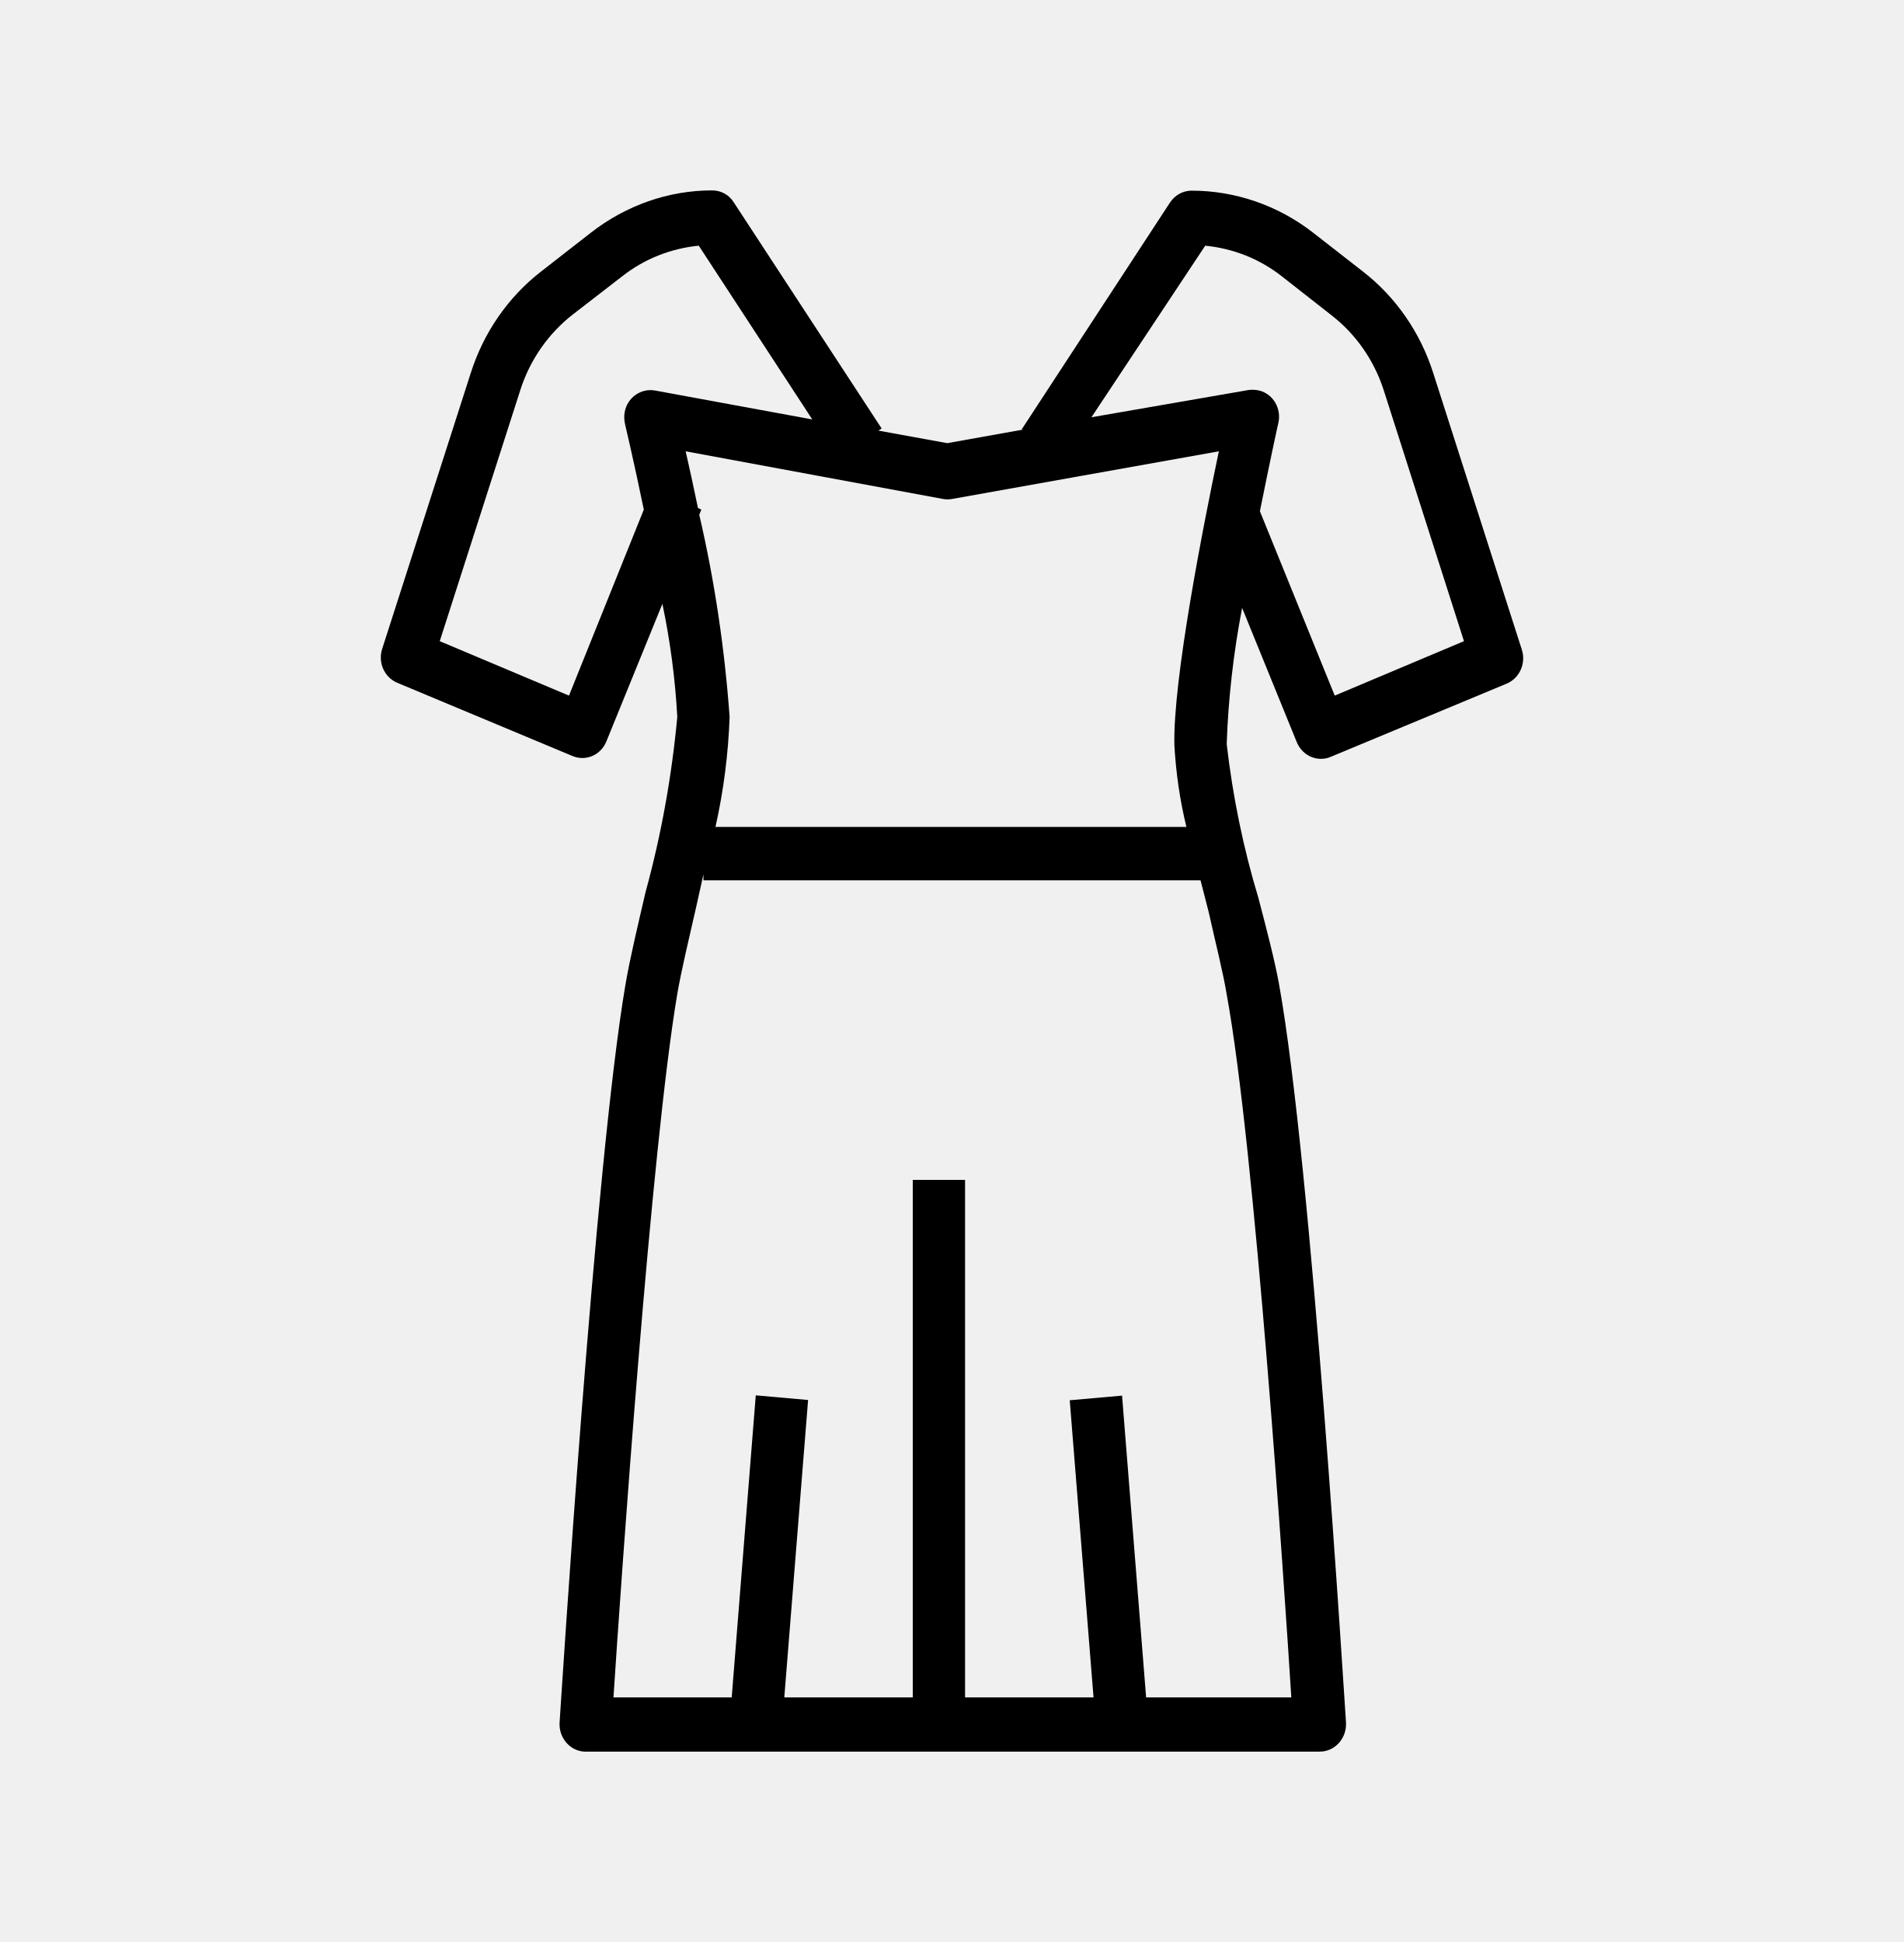
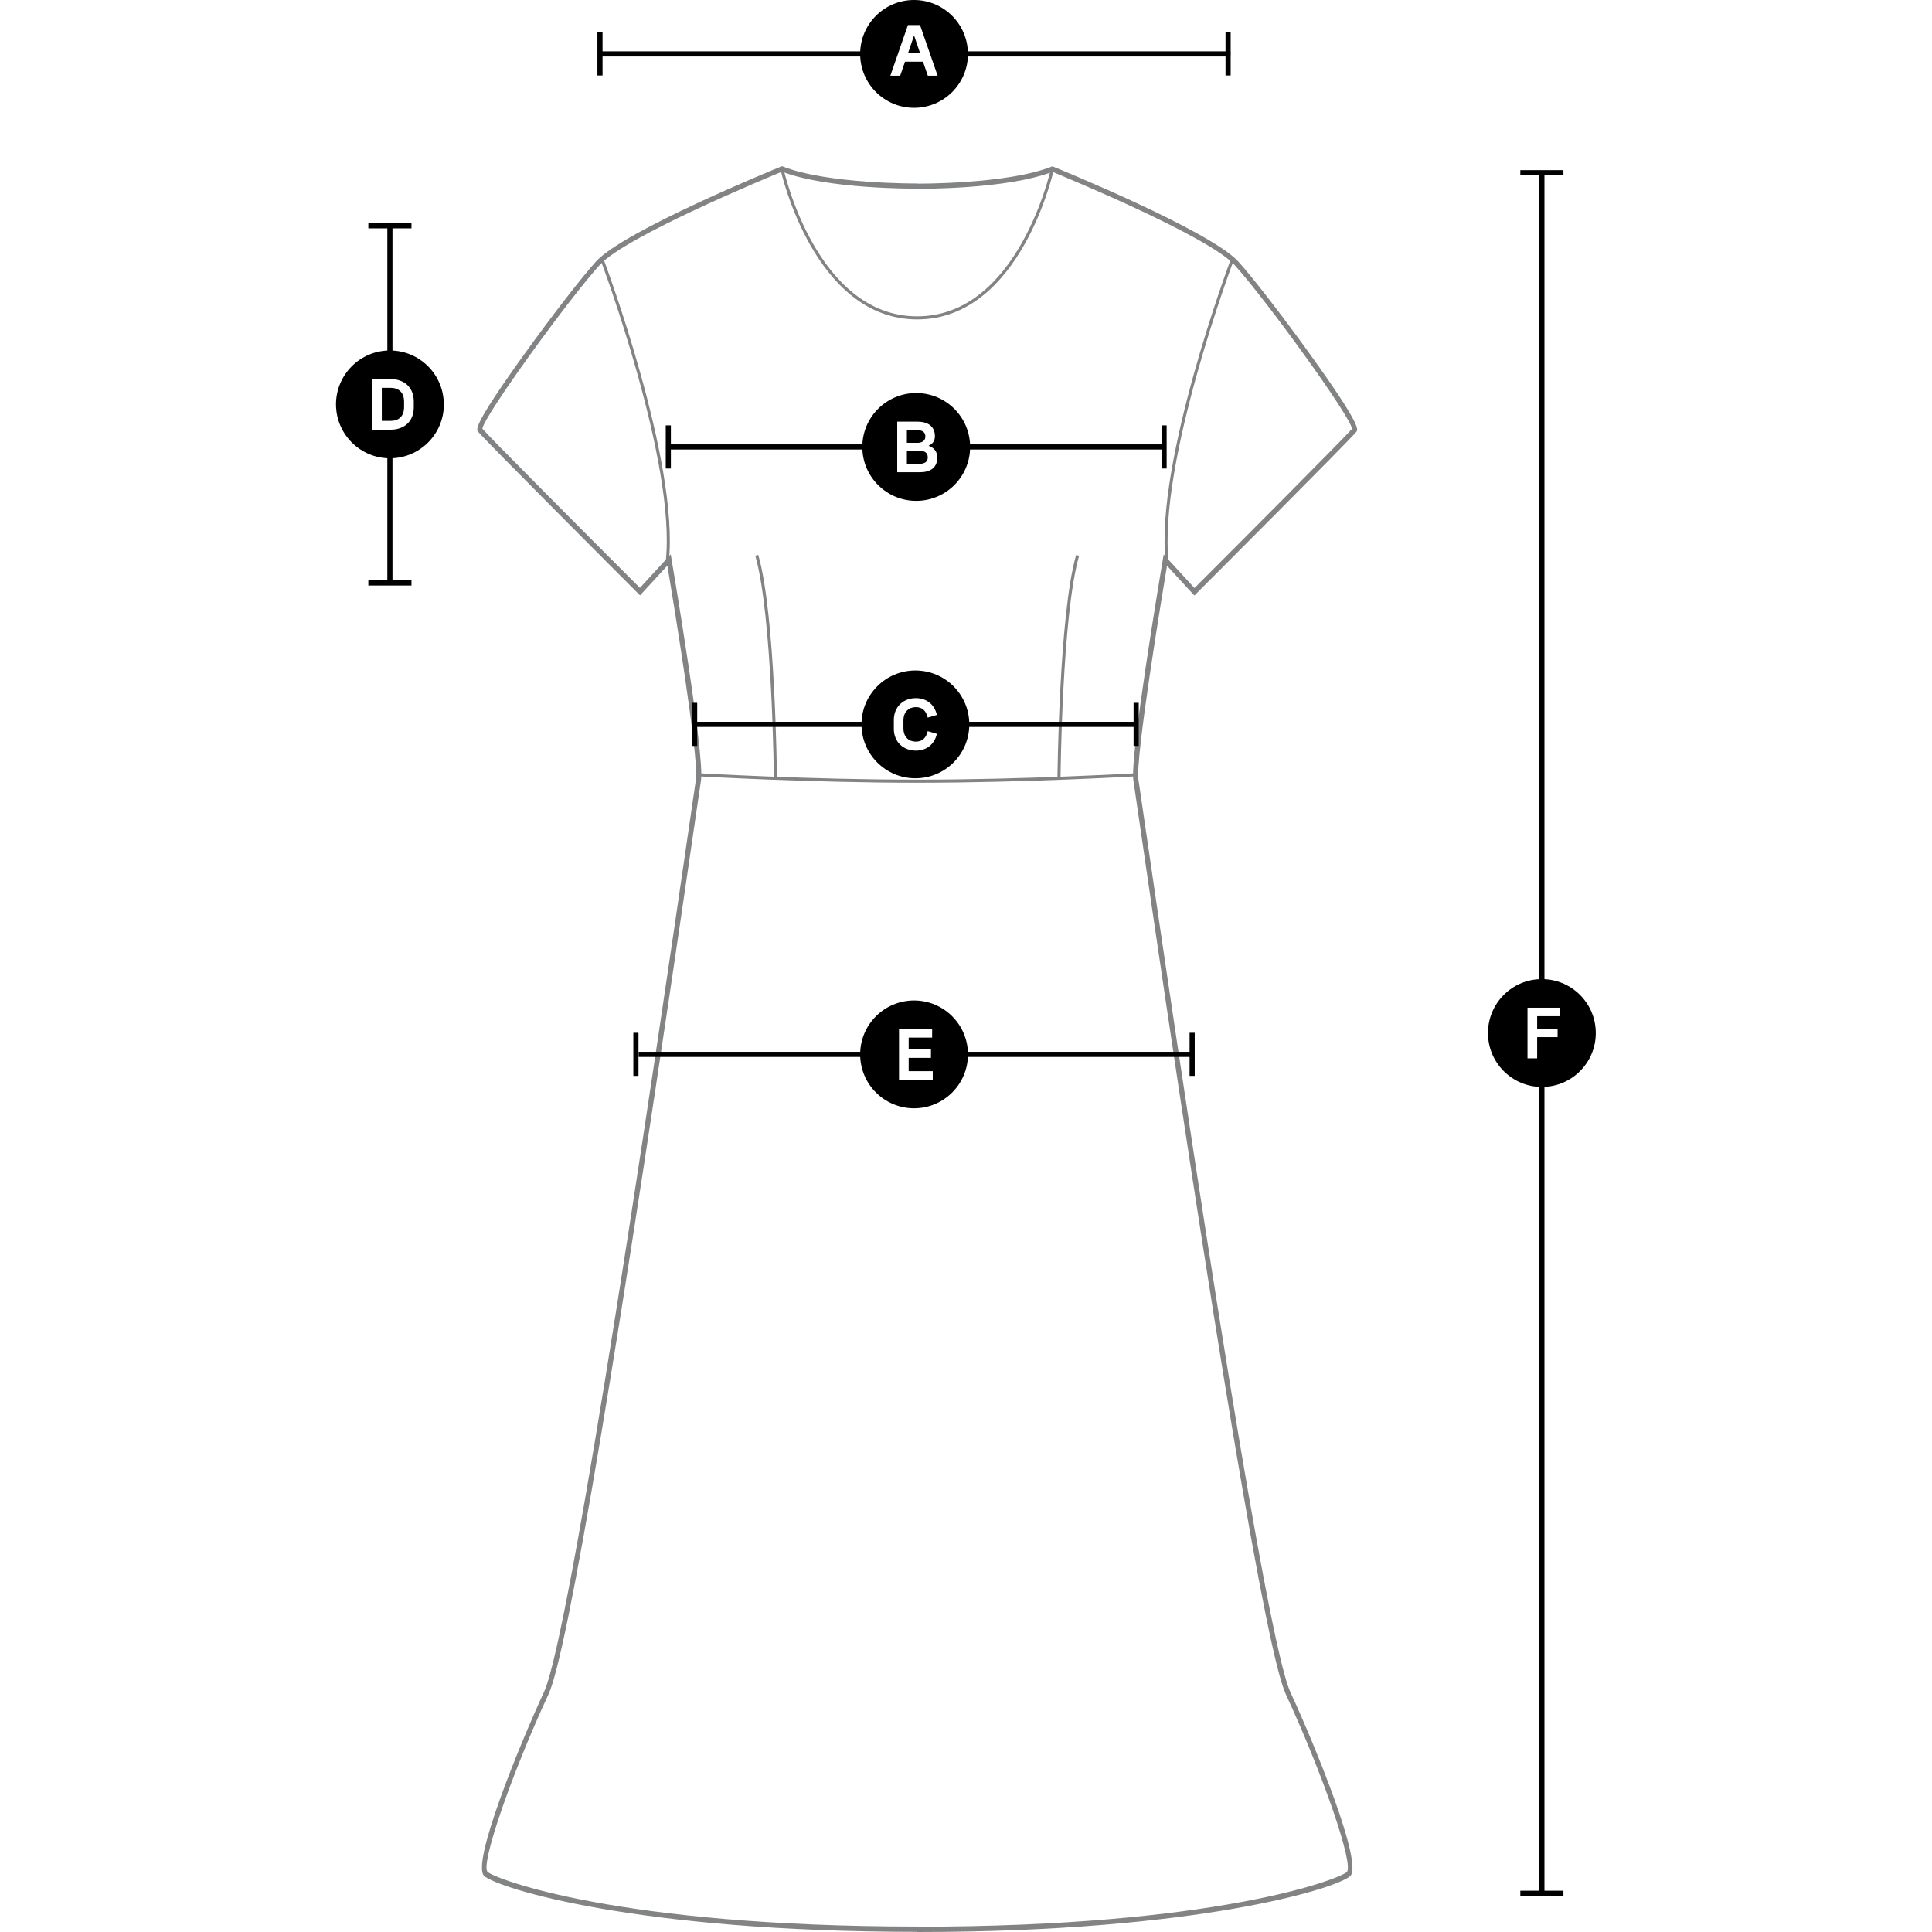
- <svg xmlns="http://www.w3.org/2000/svg" width="50" height="51" viewBox="0 0 50 51" fill="none">
-   <path d="M19.27 5.315C19.146 5.114 18.933 5 18.7 5C17.553 5 16.44 5.393 15.519 6.109L14.207 7.132C13.341 7.804 12.695 8.741 12.359 9.807L10.037 17.038C9.92 17.396 10.091 17.789 10.435 17.932L15.038 19.856C15.389 20 15.78 19.828 15.924 19.47L17.395 15.858C17.601 16.838 17.731 17.825 17.786 18.826C17.642 20.379 17.367 21.916 16.955 23.419C16.742 24.334 16.536 25.2 16.426 25.851C15.615 30.607 14.736 44.648 14.695 45.242C14.674 45.635 14.963 45.978 15.34 46C15.354 46 15.368 46 15.382 46H34.66C35.038 46 35.347 45.678 35.347 45.285C35.347 45.27 35.347 45.256 35.347 45.242C35.305 44.648 34.447 30.6 33.588 25.843C33.478 25.235 33.265 24.413 33.045 23.576C32.647 22.26 32.372 20.908 32.214 19.542C32.255 18.34 32.392 17.145 32.619 15.965L34.055 19.492C34.165 19.756 34.412 19.928 34.687 19.928C34.776 19.928 34.859 19.914 34.941 19.878L39.565 17.954C39.908 17.811 40.08 17.417 39.964 17.06L37.641 9.807C37.305 8.741 36.659 7.804 35.793 7.132L34.481 6.109C33.56 5.393 32.441 5.007 31.293 5.007C31.067 5.007 30.854 5.122 30.723 5.322L26.828 11.28H26.876L24.876 11.638L23.069 11.309L23.152 11.252L19.27 5.315ZM14.942 18.268L11.548 16.838L13.664 10.243C13.918 9.449 14.399 8.762 15.038 8.262L16.343 7.253C16.927 6.795 17.621 6.524 18.35 6.452L21.331 11.015L17.209 10.257C16.838 10.186 16.474 10.436 16.405 10.822C16.385 10.922 16.392 11.03 16.412 11.13C16.412 11.13 16.646 12.117 16.907 13.383L14.942 18.268ZM32.214 26.115C32.956 30.157 33.718 41.529 33.911 44.577H30.098L29.466 36.651L28.092 36.773L28.717 44.577H25.343V30.986H23.97V44.577H20.596L21.221 36.766L19.847 36.644L19.215 44.577H16.11C16.309 41.522 17.099 30.164 17.786 26.101C17.889 25.5 18.088 24.67 18.295 23.762L18.473 22.961V23.118H31.527L31.74 23.948C31.925 24.778 32.124 25.557 32.214 26.115ZM31.65 6.452C32.379 6.524 33.073 6.795 33.657 7.253L34.962 8.276C35.601 8.77 36.082 9.456 36.336 10.243L38.445 16.838L35.051 18.268L33.086 13.426C33.347 12.124 33.56 11.144 33.567 11.123C33.663 10.737 33.437 10.35 33.073 10.257C32.976 10.236 32.88 10.229 32.784 10.243L28.662 10.958L31.65 6.452ZM25 13.104L32.008 11.852C31.602 13.784 30.799 17.854 30.84 19.57C30.881 20.293 30.984 21.015 31.156 21.716H18.789C19.002 20.765 19.126 19.799 19.16 18.826C19.03 17.038 18.769 15.264 18.363 13.519L18.418 13.383L18.329 13.34C18.212 12.782 18.102 12.267 18.006 11.852L24.766 13.104C24.842 13.118 24.924 13.118 25 13.104Z" fill="black" />
+ <svg xmlns="http://www.w3.org/2000/svg" width="230" height="230" viewBox="0 0 230 230" fill="none">
+   <rect width="230" height="230" fill="white" />
+   <path d="M109.19 229.981C75.772 229.981 59.325 224.799 57.651 223.338C56.037 221.926 61.855 207.704 64.758 201.434C66.317 198.066 70.632 177.109 82.329 96.368C82.623 94.339 82.806 93.086 82.849 92.799C83.24 90.281 80.068 71.048 79.451 67.332L76.193 70.877L75.967 70.65C75.215 69.899 57.51 52.187 56.893 51.368C56.709 51.124 56.33 50.617 62.43 42.146C65.748 37.531 69.342 32.893 70.968 31.114C74.335 27.441 92.218 20.144 92.976 19.832L93.092 19.783L93.208 19.826C98.489 21.916 109.08 21.843 109.184 21.843V22.454C108.756 22.454 98.519 22.527 93.098 20.437C91.546 21.073 74.561 28.095 71.42 31.518C67.863 35.398 57.608 49.516 57.424 51.038C58.31 52.071 69.874 63.677 76.181 69.984L79.848 65.987L79.952 66.605C80.111 67.558 83.906 90.012 83.454 92.879C83.411 93.166 83.228 94.419 82.934 96.442C73.663 160.406 67.57 196.795 65.308 201.672C60.816 211.377 57.149 222.073 58.054 222.855C59.026 223.705 73.626 229.352 109.19 229.352V229.981Z" fill="#828384" />
+   <path d="M109.19 229.981V229.37C144.754 229.37 159.354 223.729 160.326 222.873C161.225 222.085 157.564 211.396 153.072 201.69C150.81 196.813 144.717 160.425 135.446 96.46C135.152 94.437 134.969 93.184 134.926 92.897C134.48 90.031 138.269 67.576 138.428 66.623L138.532 66.006L142.199 70.003C148.506 63.695 160.07 52.089 160.956 51.056C160.772 49.535 150.511 35.417 146.96 31.536C143.819 28.107 126.834 21.091 125.282 20.456C119.861 22.546 109.624 22.472 109.19 22.472V21.861C109.3 21.861 119.892 21.934 125.172 19.844L125.288 19.802L125.404 19.85C126.162 20.156 144.045 27.459 147.412 31.133C149.038 32.911 152.632 37.55 155.95 42.164C162.05 50.635 161.671 51.142 161.487 51.387C160.87 52.212 143.165 69.917 142.413 70.669L142.187 70.895L138.929 67.35C138.312 71.06 135.14 90.299 135.531 92.817C135.574 93.105 135.757 94.358 136.051 96.387C147.755 177.128 152.069 198.085 153.622 201.452C156.525 207.723 162.343 221.938 160.73 223.356C159.055 224.823 142.609 230 109.19 230V229.981Z" fill="#828384" />
+   <path d="M109.19 38.026C96.887 38.026 92.957 20.339 92.915 20.156L93.275 20.083C93.312 20.26 97.181 37.66 109.19 37.66V38.026Z" fill="#828384" />
+   <path d="M79.616 66.928L79.249 66.886C80.563 55.109 71.585 31.175 71.493 30.931L71.836 30.802C71.927 31.047 80.936 55.06 79.61 66.922L79.616 66.928Z" fill="#828384" />
+   <path d="M109.19 93.184C96.343 93.184 83.307 92.426 83.179 92.42L83.203 92.053C83.332 92.06 96.362 92.817 109.196 92.817V93.184H109.19Z" fill="#828384" />
+   <path d="M92.126 92.659C92.126 92.463 91.943 73.162 89.914 66.158L90.268 66.055C92.316 73.101 92.493 92.457 92.493 92.652H92.126V92.659Z" fill="#828384" />
+   <path d="M109.19 38.026V37.66C121.199 37.66 125.068 20.254 125.105 20.083L125.465 20.156C125.429 20.333 121.499 38.026 109.19 38.026Z" fill="#828384" />
+   <path d="M138.77 66.928C137.45 55.066 146.453 31.047 146.544 30.809L146.887 30.937C146.795 31.175 137.817 55.115 139.131 66.892L138.764 66.935L138.77 66.928Z" fill="#828384" />
+   <path d="M109.19 93.184V92.817C122.024 92.817 135.055 92.06 135.183 92.053L135.207 92.42C135.079 92.426 122.037 93.184 109.196 93.184H109.19Z" fill="#828384" />
+   <path d="M126.254 92.659H125.887C125.887 92.463 126.07 73.107 128.112 66.061L128.466 66.165C126.437 73.162 126.254 92.469 126.254 92.665V92.659Z" fill="#828384" />
+   <path d="M138.581 52.903H79.561V53.514H138.581V52.903Z" fill="black" />
+   <path d="M79.866 50.641H79.255V55.775H79.866V50.641Z" fill="black" />
+   <path d="M138.886 50.641H138.275V55.775H138.886V50.641Z" fill="black" />
+   <path d="M46.723 26.879H46.111V69.294H46.723V26.879Z" fill="black" />
+   <path d="M48.984 26.574H43.85V27.185H48.984V26.574Z" fill="black" />
+   <path d="M48.984 69.093H43.85V69.704H48.984V69.093Z" fill="black" />
+   <path d="M146.477 6.112H71.426V6.723H146.477V6.112Z" fill="black" />
+   <path d="M71.731 3.851H71.12V8.984H71.731V3.851Z" fill="black" />
+   <path d="M146.508 3.851H145.896V8.984H146.508V3.851Z" fill="black" />
+   <path d="M141.881 125.216H76.028V125.827H141.881V125.216Z" fill="black" />
+   <path d="M76.01 122.948H75.398V128.082H76.01V122.948Z" fill="black" />
+   <path d="M142.229 122.948H141.618V128.082H142.229V122.948Z" fill="black" />
+   <path d="M135.256 85.93H82.696V86.541H135.256V85.93Z" fill="black" />
+   <path d="M83.001 83.669H82.39V88.803H83.001V83.669Z" fill="black" />
+   <path d="M135.562 83.669H134.95V88.803H135.562V83.669Z" fill="black" />
+   <path d="M183.862 20.56H183.251V225.392H183.862V20.56Z" fill="black" />
+   <path d="M186.123 20.255H180.99V20.866H186.123V20.255Z" fill="black" />
+   <path d="M186.123 225.086H180.99V225.698H186.123V225.086Z" fill="black" />
+   <path d="M115.234 6.417C115.234 9.962 112.362 12.835 108.817 12.835C105.272 12.835 102.4 9.962 102.4 6.417C102.4 2.872 105.266 0 108.811 0C112.356 0 115.228 2.872 115.228 6.417H115.234Z" fill="black" />
+   <path d="M110.455 9.009L109.881 7.34H107.742L107.167 9.009H105.994L108.09 2.982H109.526L111.622 9.009H110.449H110.455ZM108.102 6.301H109.526L108.817 4.217L108.108 6.301H108.102Z" fill="white" />
+   <path d="M115.491 53.208C115.491 56.753 112.619 59.625 109.074 59.625C105.529 59.625 102.657 56.753 102.657 53.208C102.657 49.663 105.529 46.791 109.074 46.791C112.619 46.791 115.491 49.663 115.491 53.208Z" fill="black" />
+   <path d="M111.586 54.461C111.586 55.683 110.736 56.221 109.502 56.221H106.813V50.195H109.214C110.437 50.195 111.299 50.733 111.299 51.931C111.299 52.414 111.085 52.835 110.541 53.068C111.256 53.318 111.58 53.807 111.58 54.461H111.586ZM107.962 51.21V52.719H109.208C109.795 52.719 110.162 52.462 110.162 51.955C110.162 51.448 109.795 51.21 109.208 51.21H107.962ZM109.496 55.213C110.082 55.213 110.449 54.968 110.449 54.443C110.449 53.917 110.082 53.66 109.496 53.66H107.962V55.213H109.496Z" fill="white" />
+   <path d="M115.393 86.236C115.393 89.78 112.521 92.653 108.976 92.653C105.431 92.653 102.559 89.78 102.559 86.236C102.559 82.691 105.431 79.818 108.976 79.818C112.521 79.818 115.393 82.691 115.393 86.236Z" fill="black" />
+   <path d="M106.409 86.749V85.722C106.409 84.066 107.619 83.112 109.025 83.112C110.321 83.112 111.243 83.87 111.537 85.111L110.443 85.429C110.247 84.616 109.813 84.182 109.019 84.182C108.224 84.182 107.552 84.72 107.552 85.765V86.706C107.552 87.763 108.224 88.289 109.019 88.289C109.813 88.289 110.241 87.855 110.443 87.042L111.537 87.36C111.243 88.607 110.321 89.359 109.025 89.359C107.625 89.359 106.409 88.411 106.409 86.749Z" fill="white" />
+   <path d="M52.841 48.142C52.841 51.686 49.968 54.559 46.423 54.559C42.879 54.559 40 51.68 40 48.142C40 44.603 42.873 41.724 46.417 41.724C49.962 41.724 52.834 44.597 52.834 48.142H52.841Z" fill="black" />
+   <path d="M49.259 47.781V48.502C49.259 50.207 48.074 51.154 46.515 51.154H44.303V45.128H46.515C48.067 45.128 49.259 46.082 49.259 47.781ZM48.104 47.818C48.104 46.687 47.432 46.173 46.515 46.173H45.452V50.103H46.515C47.432 50.103 48.104 49.596 48.104 48.459V47.812V47.818Z" fill="white" />
+   <path d="M115.234 125.521C115.234 129.066 112.362 131.938 108.817 131.938C105.272 131.938 102.4 129.066 102.4 125.521C102.4 121.976 105.272 119.104 108.817 119.104C112.362 119.104 115.234 121.976 115.234 125.521Z" fill="black" />
+   <path d="M108.176 127.52H111.042V128.534H107.027V122.508H110.969V123.523H108.176V124.928H110.828V125.937H108.176V127.52Z" fill="white" />
+   <path d="M189.974 122.979C189.974 126.524 187.101 129.396 183.557 129.396C180.012 129.396 177.139 126.524 177.139 122.979C177.139 119.434 180.012 116.562 183.557 116.562C187.101 116.562 189.974 119.434 189.974 122.979Z" fill="black" />
+   <path d="M185.714 120.974H182.994V122.453H185.427V123.468H182.994V125.992H181.845V119.966H185.714V120.98V120.974Z" fill="white" />
</svg>
